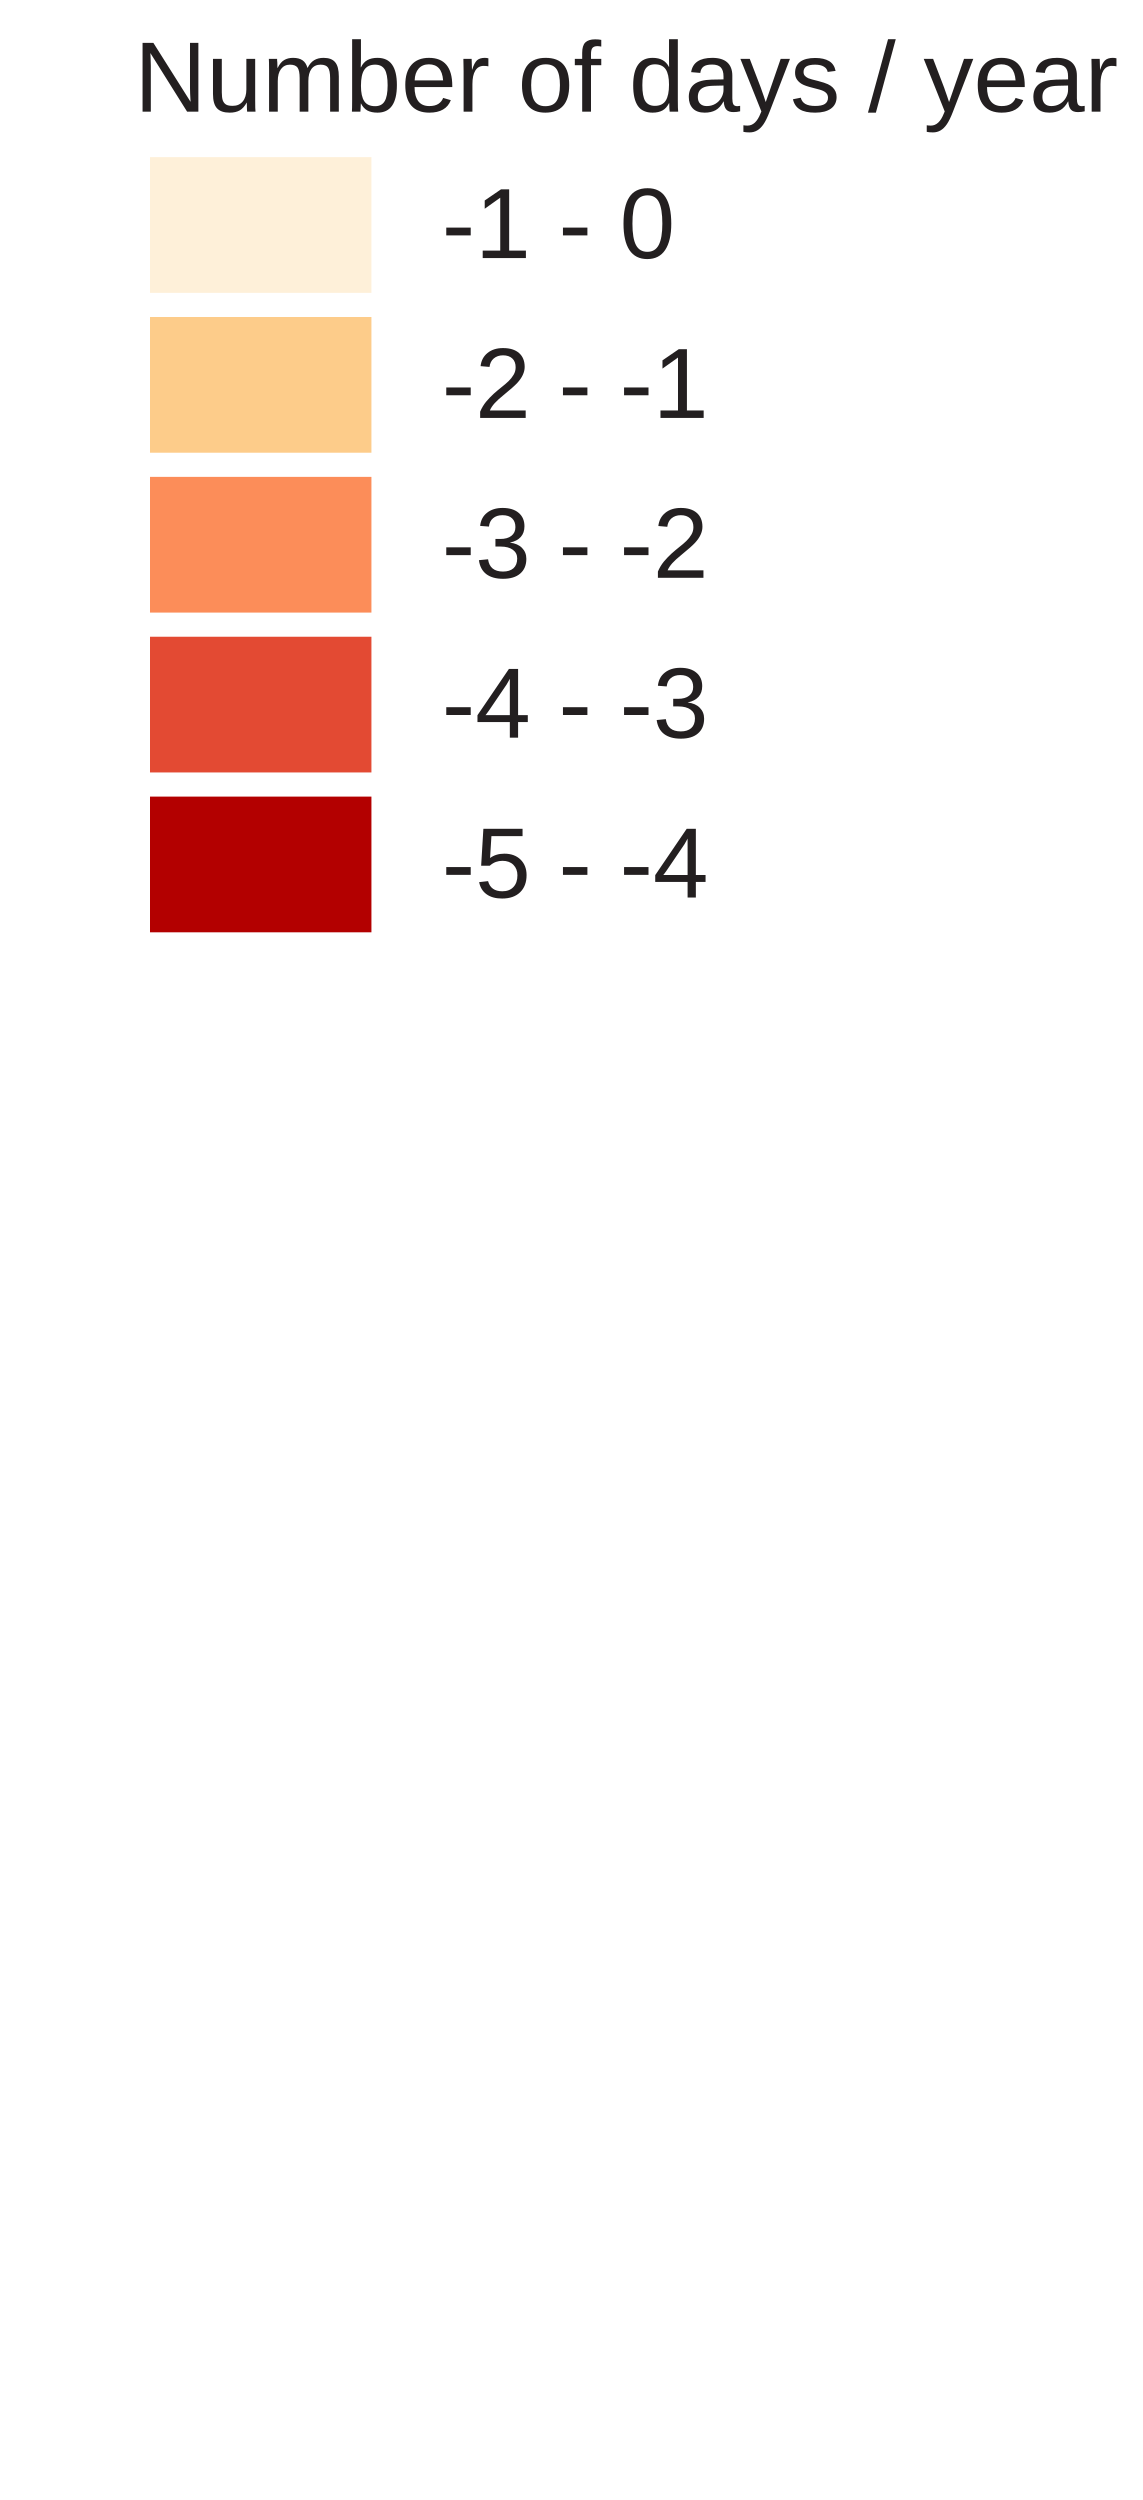
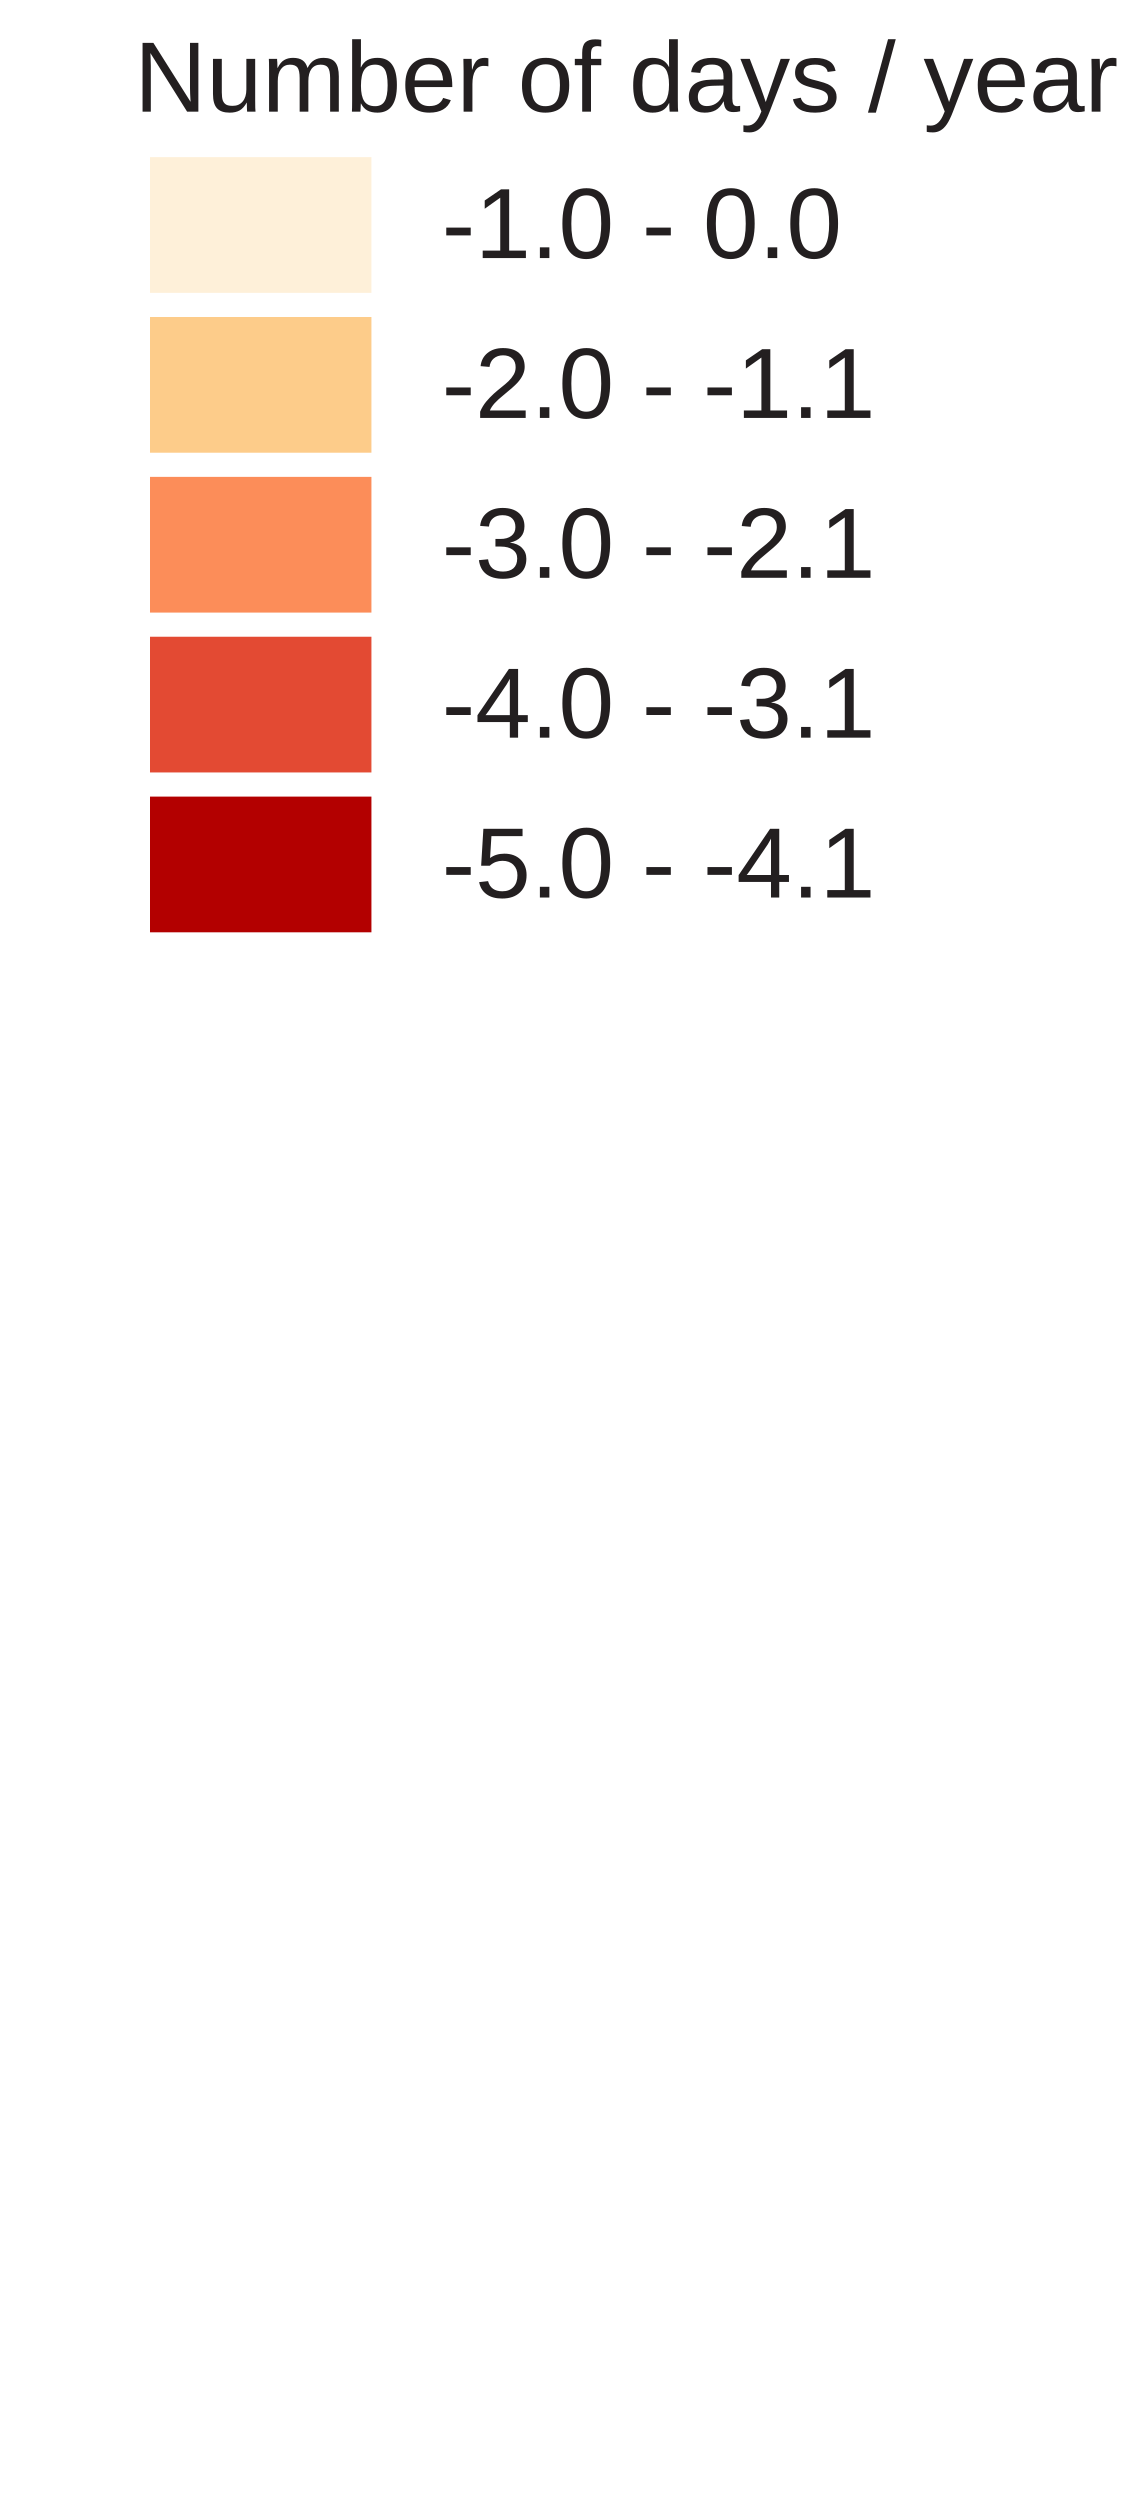
<svg xmlns="http://www.w3.org/2000/svg" version="1.1" id="Layer_1" x="0px" y="0px" width="160px" height="350px" viewBox="0 0 130 350" enable-background="new 0 0 130 350" xml:space="preserve">
  <rect x="6" y="22" fill="#fef0d9" width="31" height="19" />
  <rect x="6" y="44.381" fill="#fdcc8a" width="31" height="19" />
  <rect x="6" y="66.762" fill="#fc8d59" width="31" height="19" />
  <rect x="6" y="89.143" fill="#e34a33" width="31" height="19" />
  <rect x="6" y="111.524" fill="#b30000" width="31" height="19" />
-   <text transform="matrix(1 0 0 1 46.853 36.1304)" fill="#231F20" font-family="Arial" font-size="14">-1 - 0</text>
-   <text transform="matrix(1 0 0 1 46.853 58.5112)" fill="#231F20" font-family="Arial" font-size="14">-2 - -1</text>
-   <text transform="matrix(1 0 0 1 46.853 80.8926)" fill="#231F20" font-family="Arial" font-size="14">-3 - -2</text>
-   <text transform="matrix(1 0 0 1 46.853 103.2734)" fill="#231F20" font-family="Arial" font-size="14">-4 - -3</text>
-   <text transform="matrix(1 0 0 1 46.853 125.6548)" fill="#231F20" font-family="Arial" font-size="14">-5 - -4</text>
+   <text transform="matrix(1 0 0 1 46.853 36.1304)" fill="#231F20" font-family="Arial" font-size="14">-1.0 - 0.0</text>
+   <text transform="matrix(1 0 0 1 46.853 58.5112)" fill="#231F20" font-family="Arial" font-size="14">-2.0 - -1.1</text>
+   <text transform="matrix(1 0 0 1 46.853 80.8926)" fill="#231F20" font-family="Arial" font-size="14">-3.0 - -2.1</text>
+   <text transform="matrix(1 0 0 1 46.853 103.2734)" fill="#231F20" font-family="Arial" font-size="14">-4.0 - -3.1</text>
+   <text transform="matrix(1 0 0 1 46.853 125.6548)" fill="#231F20" font-family="Arial" font-size="14">-5.0 - -4.1</text>
  <text font-size="14" font-family="Arial" transform="translate(3.8027 15.631)" fill="#231F20">Number of days / year</text>
</svg>
